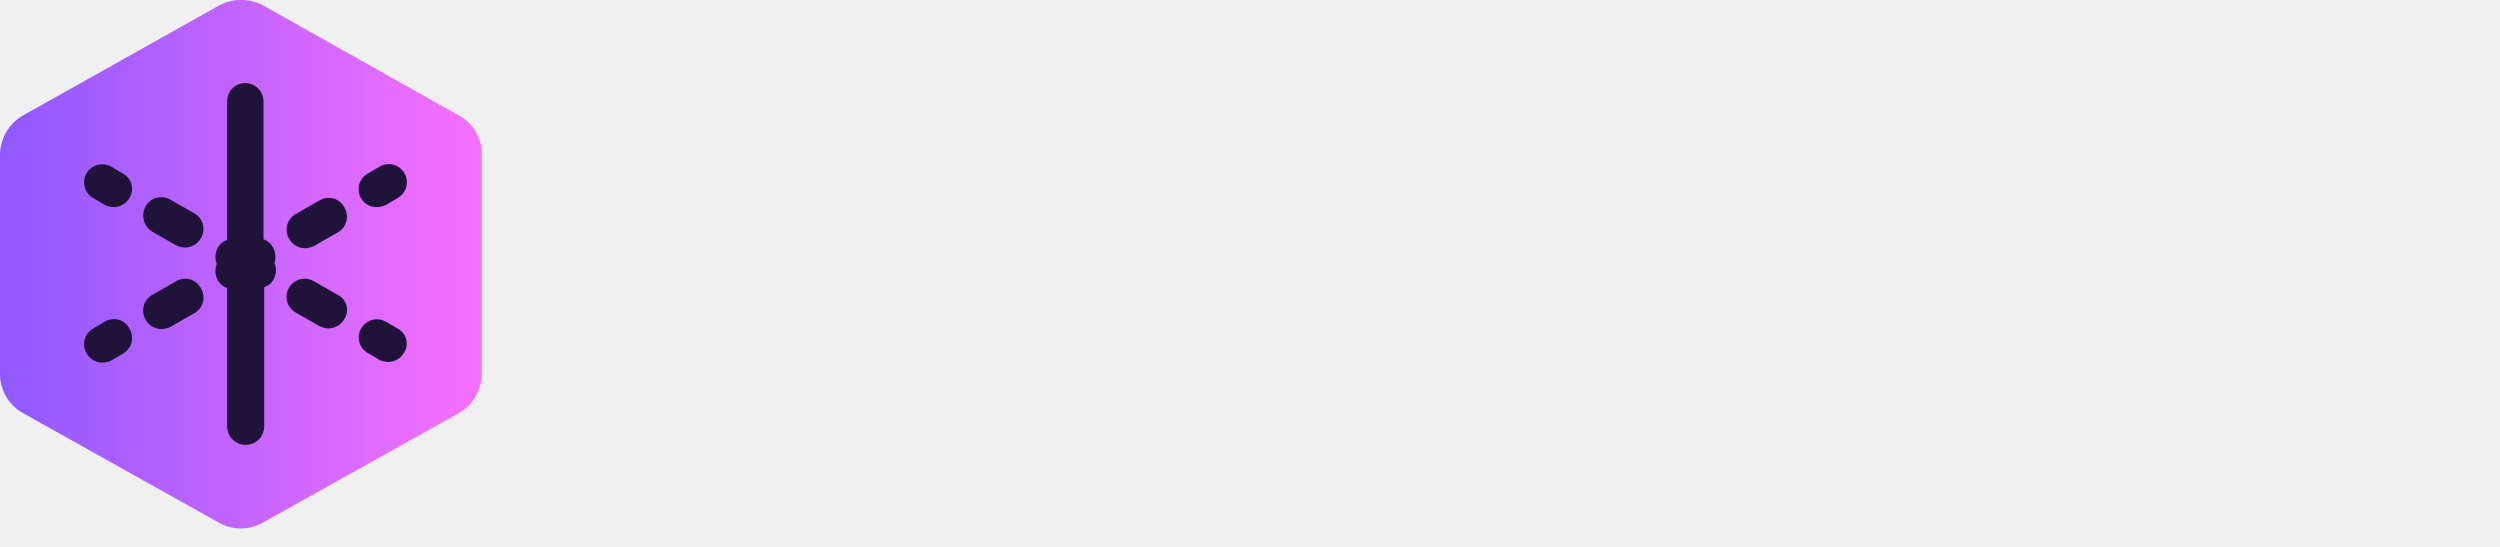
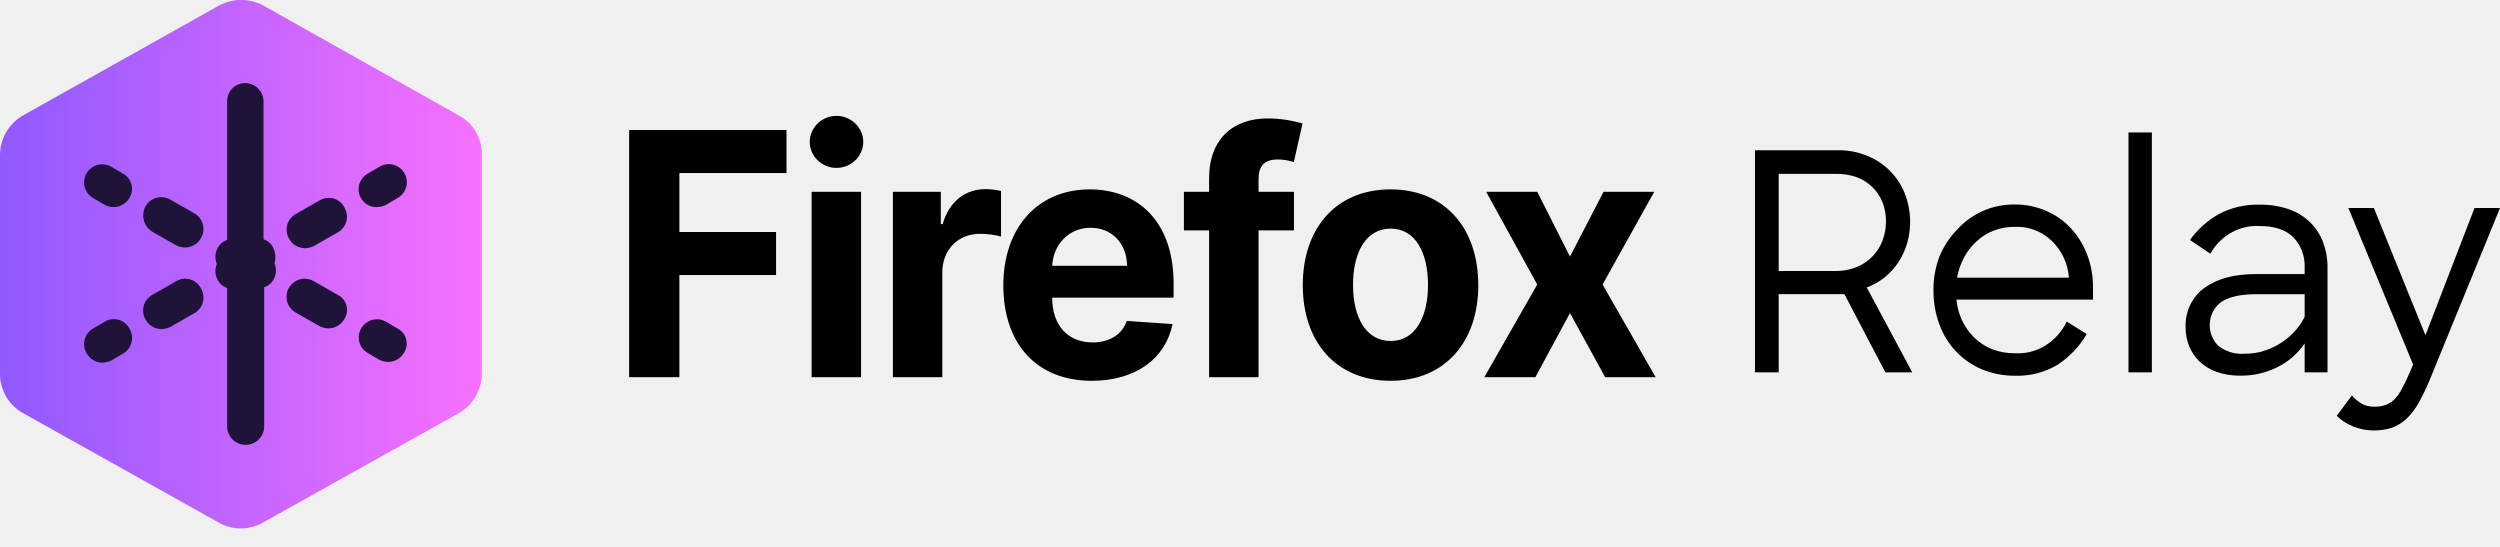
<svg xmlns="http://www.w3.org/2000/svg" width="151" height="33" fill="none">
  <g clip-path="url(#a)">
    <path fill="url(#b)" d="M27.69 6.96 15.916.338a2.826 2.826 0 0 0-2.694 0L1.409 6.96A2.767 2.767 0 0 0 0 9.36v13.204a2.712 2.712 0 0 0 1.41 2.4l11.771 6.581a2.61 2.61 0 0 0 1.368.373c.481-.001.953-.13 1.368-.373l11.772-6.58a2.766 2.766 0 0 0 1.41-2.401V9.36a2.637 2.637 0 0 0-1.41-2.401Z" />
    <path fill="#20133A" d="m6.341 19.42-.704.414a1.086 1.086 0 0 0-.415 1.49 1.097 1.097 0 0 0 .954.58c.186-.002.37-.045.538-.125l.705-.414a1.085 1.085 0 0 0 .415-1.49 1.064 1.064 0 0 0-1.493-.455Zm4.311-2.442-1.45.828a1.086 1.086 0 0 0-.415 1.49 1.097 1.097 0 0 0 .953.58c.187-.002.37-.045.54-.125l1.45-.828a1.085 1.085 0 0 0 .415-1.49 1.063 1.063 0 0 0-1.493-.455Zm5.845-2.024a.976.976 0 0 0-.58-.497V6.134a1.112 1.112 0 0 0-1.541-1.03 1.082 1.082 0 0 0-.656 1.03v8.36a.98.98 0 0 0-.58.497 1.1 1.1 0 0 0-.042.952 1.098 1.098 0 0 0 .041.952.976.976 0 0 0 .58.497v8.36a1.116 1.116 0 0 0 1.12 1.118 1.12 1.12 0 0 0 1.119-1.117V17.35a.979.979 0 0 0 .58-.497 1.1 1.1 0 0 0 .042-.952 1.273 1.273 0 0 0-.083-.948Zm2.823-2.86-1.451.828a1.085 1.085 0 0 0-.415 1.49 1.097 1.097 0 0 0 .954.58c.186-.002.37-.045.539-.125l1.45-.828a1.085 1.085 0 0 0 .415-1.49 1.065 1.065 0 0 0-1.492-.455Zm3.436.414c.186-.002.37-.044.539-.124l.704-.414a1.094 1.094 0 1 0-1.077-1.904l-.705.414a1.085 1.085 0 0 0-.013 1.891c.168.095.359.142.552.137Zm1.243 7.326-.704-.414a1.097 1.097 0 0 0-1.59 1.245c.077.278.26.515.512.659l.705.414c.168.08.352.122.539.124a1.1 1.1 0 0 0 .953-.58 1.02 1.02 0 0 0-.415-1.448Zm-3.606-2.028-1.45-.828a1.097 1.097 0 0 0-1.631.818 1.09 1.09 0 0 0 .553 1.086l1.45.828c.169.08.353.122.54.124a1.1 1.1 0 0 0 .953-.58 1.012 1.012 0 0 0-.415-1.448ZM9.201 13.998l1.451.828c.169.08.353.122.54.124a1.1 1.1 0 0 0 .953-.58 1.083 1.083 0 0 0-.415-1.49l-1.45-.827a1.09 1.09 0 0 0-1.493.413 1.158 1.158 0 0 0 .414 1.532ZM7.42 10.48l-.705-.414a1.097 1.097 0 0 0-1.63.818 1.092 1.092 0 0 0 .553 1.086l.704.414c.169.08.353.122.54.124a1.1 1.1 0 0 0 .953-.58 1.046 1.046 0 0 0-.415-1.448Z" />
  </g>
+   <path fill="#000" d="M110.999 9.075a4.463 4.463 0 0 1 1.766.33 4.082 4.082 0 0 1 2.289 2.288c.367.945.418 1.995.145 2.976-.116.4-.287.78-.508 1.127a4.018 4.018 0 0 1-.824.928 3.676 3.676 0 0 1-1.116.639l2.749 5.124h-1.626l-2.472-4.722h-3.968v4.722H106V9.075h4.999Zm-3.565 7.292h3.455c.44.008.877-.076 1.286-.248.355-.151.678-.376.951-.661.257-.27.458-.596.589-.955.131-.36.198-.741.198-1.127a3.142 3.142 0 0 0-.208-1.157 2.659 2.659 0 0 0-.618-.924 2.708 2.708 0 0 0-.951-.597 3.573 3.573 0 0 0-1.24-.196h-3.462v5.865Zm12.248 5.929a4.613 4.613 0 0 1-1.554-1.086 4.694 4.694 0 0 1-.993-1.627 5.807 5.807 0 0 1-.353-2.021c-.011-.701.109-1.397.353-2.048a5.08 5.08 0 0 1 1.06-1.63 4.677 4.677 0 0 1 1.537-1.128 4.636 4.636 0 0 1 1.943-.405 4.713 4.713 0 0 1 1.893.375 4.42 4.42 0 0 1 1.502 1.049c.429.461.768 1.009.996 1.611.244.645.364 1.335.353 2.03v.68h-8.249c.06.667.296 1.304.681 1.836a3.37 3.37 0 0 0 1.495 1.169 3.8 3.8 0 0 0 1.357.236 3.15 3.15 0 0 0 1.83-.462 3.433 3.433 0 0 0 1.296-1.45l1.212.752a5.623 5.623 0 0 1-1.766 1.856 4.71 4.71 0 0 1-2.576.66 5.052 5.052 0 0 1-2.017-.397Zm.728-8.364a3.181 3.181 0 0 0-1.028.647 3.52 3.52 0 0 0-.752.973c-.204.379-.348.792-.424 1.22h6.758a3.416 3.416 0 0 0-1.064-2.25 3.02 3.02 0 0 0-2.239-.819 3.39 3.39 0 0 0-1.251.23ZM129.973 8v14.487h-1.413V8h1.413Zm3.907 14.46a2.896 2.896 0 0 1-1.038-.634 2.664 2.664 0 0 1-.622-.928 2.985 2.985 0 0 1-.208-1.127c-.02-.467.075-.93.273-1.347.199-.417.495-.772.861-1.031.752-.556 1.787-.838 3.101-.838h2.954v-.376c.016-.34-.037-.68-.154-.998a2.429 2.429 0 0 0-.525-.843c-.455-.458-1.141-.687-2.049-.687a3.107 3.107 0 0 0-1.702.399 3.364 3.364 0 0 0-1.269 1.272l-1.226-.826a5.363 5.363 0 0 1 1.728-1.556 4.953 4.953 0 0 1 2.473-.578 5.247 5.247 0 0 1 1.766.274c.474.162.909.428 1.279.782.347.337.619.753.795 1.217.181.492.271 1.016.265 1.544v6.308h-1.381v-1.743a4.262 4.262 0 0 1-1.643 1.431c-.693.344-1.45.52-2.215.515a4.204 4.204 0 0 1-1.463-.23Zm2.756-1.239a4.156 4.156 0 0 0 1.883-1.123c.272-.28.502-.601.682-.955v-1.375h-2.887c-.978 0-1.699.162-2.158.477a1.708 1.708 0 0 0-.662 1.089 1.78 1.78 0 0 0 .256 1.267c.065.1.14.19.222.274a2.267 2.267 0 0 0 1.618.489 3.94 3.94 0 0 0 1.06-.14l-.014-.003Zm5.504 4.539a3 3 0 0 1-1.003-.643l.918-1.232c.17.196.368.364.587.496.235.128.498.191.763.184.218.004.436-.027.646-.09.197-.068.38-.177.537-.32.188-.189.347-.406.473-.646.179-.327.341-.664.484-1.01l.209-.478-3.911-9.456h1.54l3.113 7.683 2.964-7.683H151l-4.239 10.365c-.199.486-.427.958-.682 1.413-.198.357-.446.68-.735.958a2.563 2.563 0 0 1-.872.534 3.524 3.524 0 0 1-2.346-.075h.014ZM38 22.781h3.035v-6.166h5.84v-2.603h-5.84v-3.557h6.47V7.853H38V22.78ZM49.021 22.781h2.986V11.585h-2.986v11.196Zm1.5-12.64c.89 0 1.62-.706 1.62-1.574 0-.86-.73-1.567-1.62-1.567-.883 0-1.612.707-1.612 1.567 0 .868.73 1.575 1.612 1.575ZM53.93 22.781h2.986v-6.334c0-1.378.967-2.325 2.285-2.325.414 0 .982.072 1.262.167v-2.755a4.318 4.318 0 0 0-.94-.11c-1.205 0-2.194.73-2.586 2.115h-.112v-1.954H53.93v11.196ZM65.943 23c2.664 0 4.458-1.349 4.879-3.426l-2.762-.19c-.302.853-1.073 1.298-2.068 1.298-1.493 0-2.44-1.028-2.44-2.697v-.007h7.333v-.853c0-3.805-2.215-5.686-5.061-5.686-3.169 0-5.223 2.34-5.223 5.795 0 3.55 2.026 5.766 5.342 5.766Zm-2.39-6.947c.062-1.275.995-2.296 2.32-2.296 1.296 0 2.194.962 2.2 2.296h-4.52ZM78.154 11.585h-2.138v-.75c0-.759.294-1.204 1.17-1.204.358 0 .722.08.96.16l.527-2.332a7.586 7.586 0 0 0-2.11-.306c-2.026 0-3.533 1.188-3.533 3.623v.809h-1.522v2.332h1.522v8.864h2.986v-8.863h2.138v-2.333ZM83.988 23c3.266 0 5.3-2.325 5.3-5.773 0-3.47-2.034-5.788-5.3-5.788-3.267 0-5.3 2.318-5.3 5.788 0 3.448 2.033 5.773 5.3 5.773Zm.014-2.405c-1.507 0-2.279-1.436-2.279-3.39 0-1.953.772-3.397 2.279-3.397 1.479 0 2.25 1.444 2.25 3.397 0 1.954-.771 3.39-2.25 3.39ZM92.85 11.585h-3.085l3.085 5.598-3.197 5.598h3.085l2.089-3.87 2.124 3.87H100l-3.204-5.598 3.12-5.598h-3.063l-2.026 3.914-1.977-3.914Z" />
  <defs>
    <linearGradient id="b" x1="0" x2="29.103" y1="15.958" y2="15.958" gradientUnits="userSpaceOnUse">
      <stop stop-color="#9059FF" />
      <stop offset="1" stop-color="#F770FF" />
    </linearGradient>
    <clipPath id="a">
      <path fill="#fff" d="M0 0h32v33H0z" />
    </clipPath>
  </defs>
</svg>
